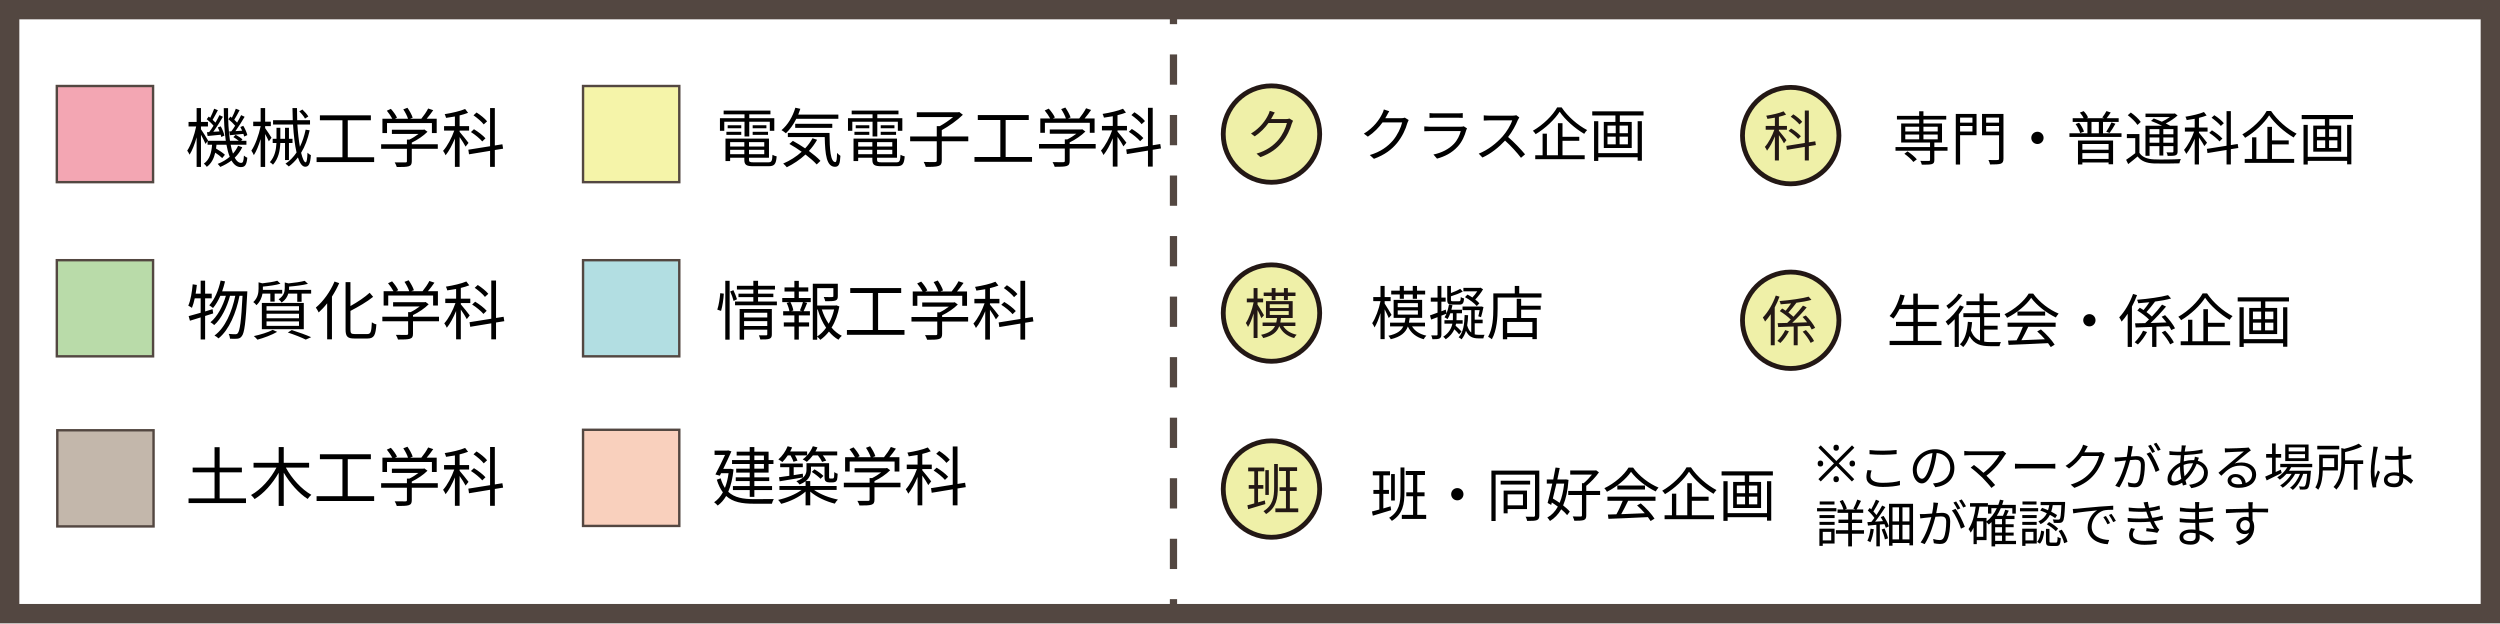
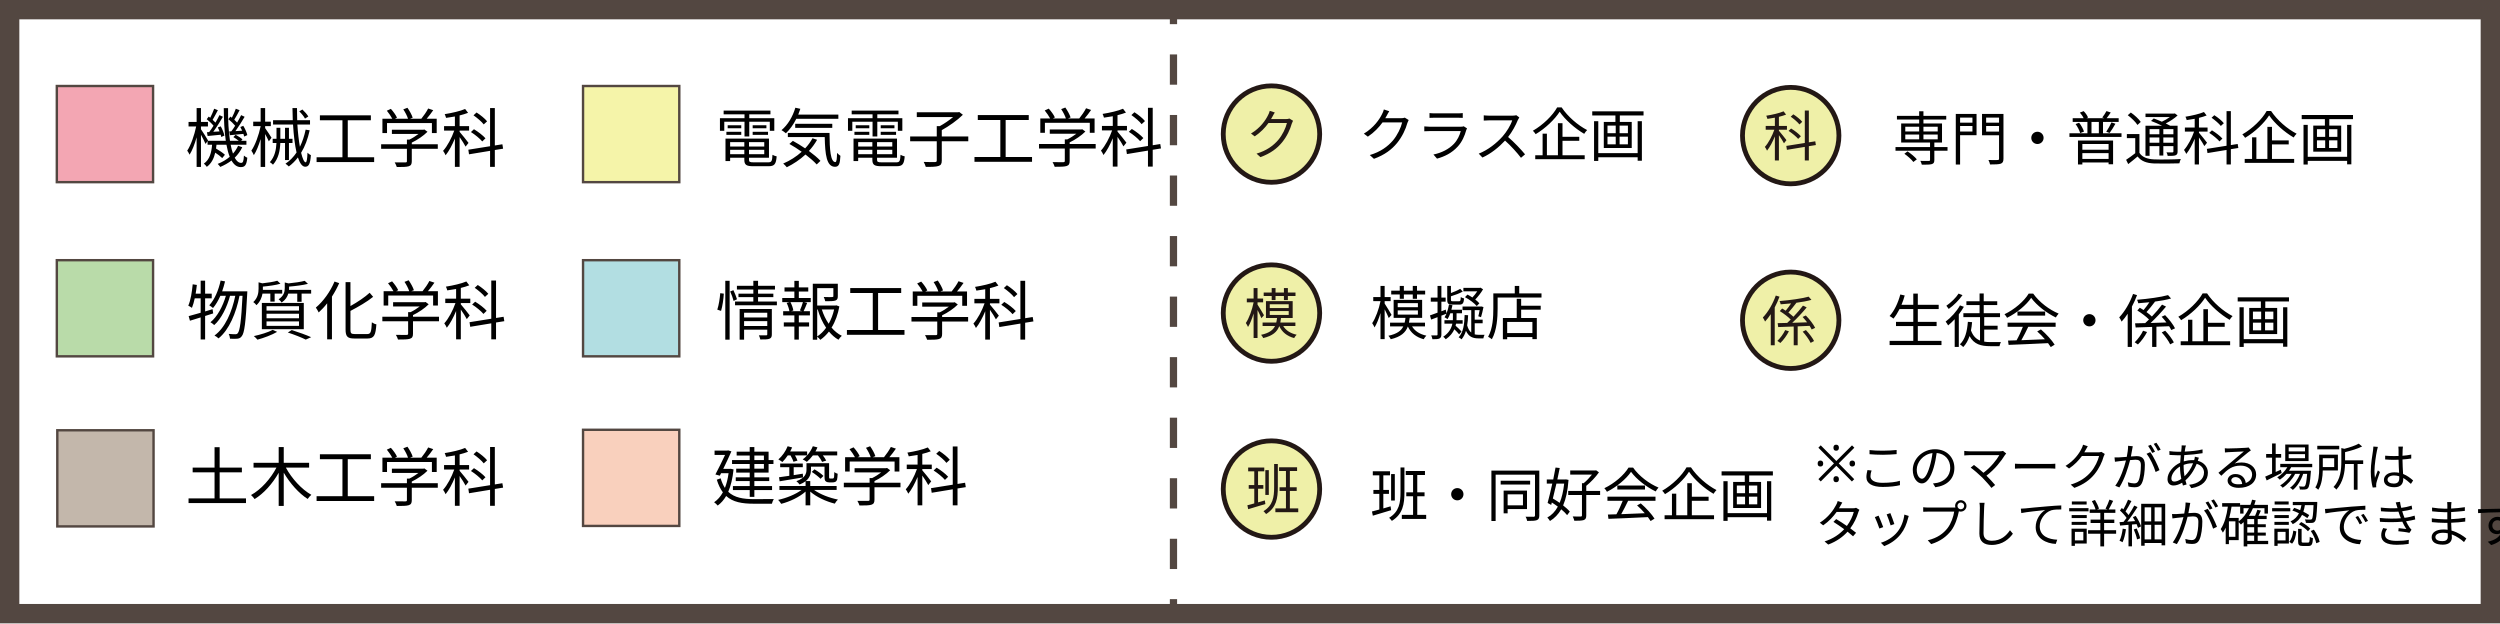
<svg xmlns="http://www.w3.org/2000/svg" id="_レイヤー_1" data-name="レイヤー_1" viewBox="0 0 1034.83 258">
  <defs>
    <style>
      .cls-1 {
        fill: #c3b7ab;
      }

      .cls-1, .cls-2, .cls-3, .cls-4, .cls-5, .cls-6, .cls-7, .cls-8, .cls-9, .cls-10 {
        stroke-miterlimit: 10;
      }

      .cls-1, .cls-2, .cls-3, .cls-4, .cls-5, .cls-7, .cls-8, .cls-9, .cls-10 {
        stroke: #534741;
      }

      .cls-2 {
        fill: #f9d0bd;
      }

      .cls-11 {
        font-size: 21px;
      }

      .cls-11, .cls-12, .cls-13, .cls-14 {
        font-family: UDDigiKyokashoN-R, 'UD Digi Kyokasho N-R';
      }

      .cls-15 {
        fill: #fff;
      }

      .cls-12 {
        font-size: 26.5px;
      }

      .cls-12, .cls-16 {
        isolation: isolate;
      }

      .cls-13 {
        fill: #231815;
        font-size: 22.52px;
      }

      .cls-3 {
        fill: #b9dba9;
      }

      .cls-14 {
        font-size: 24px;
      }

      .cls-4 {
        fill: #b2dee2;
      }

      .cls-5, .cls-9, .cls-10 {
        fill: none;
      }

      .cls-5, .cls-10 {
        stroke-width: 3px;
      }

      .cls-6 {
        fill: #eff0a8;
        stroke: #231815;
        stroke-width: 2px;
      }

      .cls-7 {
        fill: #f3a6b3;
      }

      .cls-8 {
        fill: #f5f4a9;
      }

      .cls-9 {
        stroke-width: 8px;
      }

      .cls-10 {
        stroke-dasharray: 12.53 12.53;
      }
    </style>
  </defs>
  <g id="_白背景">
    <rect class="cls-15" x="6.92" y="4.58" width="1026.83" height="250" />
  </g>
  <g id="_レイヤー_2">
    <rect class="cls-9" x="4" y="4" width="1026.83" height="250" />
    <g>
      <line class="cls-5" x1="485.74" y1="4" x2="485.74" y2="10" />
      <line class="cls-10" x1="485.74" y1="22.53" x2="485.74" y2="241.74" />
      <line class="cls-5" x1="485.74" y1="248" x2="485.74" y2="254" />
    </g>
  </g>
  <g class="cls-16">
    <g class="cls-16">
      <text class="cls-12" transform="translate(76.67 67)">
        <tspan x="0" y="0">機械工学科</tspan>
      </text>
    </g>
  </g>
  <g class="cls-16">
    <g class="cls-16">
      <text class="cls-12" transform="translate(295.99 66.9)">
        <tspan x="0" y="0">電気電子工学科</tspan>
      </text>
    </g>
  </g>
  <g class="cls-16">
    <g class="cls-16">
      <text class="cls-12" transform="translate(77.17 138.4)">
        <tspan x="0" y="0">物質化学科</tspan>
      </text>
    </g>
  </g>
  <g class="cls-16">
    <g class="cls-16">
      <text class="cls-12" transform="translate(296.19 138.5)">
        <tspan x="0" y="0">情報工学科</tspan>
      </text>
    </g>
  </g>
  <g class="cls-16">
    <g class="cls-16">
      <text class="cls-12" transform="translate(76.67 207.3)">
        <tspan x="0" y="0">土木工学科</tspan>
      </text>
    </g>
  </g>
  <g class="cls-16">
    <g class="cls-16">
      <text class="cls-12" transform="translate(294.69 207.1)">
        <tspan x="0" y="0">建築学科</tspan>
      </text>
    </g>
  </g>
  <rect class="cls-8" x="241.34" y="35.6" width="39.84" height="39.8" />
  <rect class="cls-7" x="23.52" y="35.6" width="39.84" height="39.8" />
  <rect class="cls-4" x="241.34" y="107.7" width="39.84" height="39.8" />
  <rect class="cls-3" x="23.52" y="107.7" width="39.84" height="39.8" />
  <rect class="cls-2" x="241.34" y="177.9" width="39.84" height="39.8" />
  <rect class="cls-1" x="23.72" y="178.1" width="39.84" height="39.8" />
  <text class="cls-14" transform="translate(780.86 141.68)">
    <tspan x="0" y="0">生徒会・係企画</tspan>
  </text>
  <text class="cls-14" transform="translate(567.23 138.5)">
    <tspan x="0" y="0">模擬店</tspan>
  </text>
  <text class="cls-14" transform="translate(567.23 213.69)">
    <tspan x="0" y="0">班・同好会企画</tspan>
  </text>
  <text class="cls-14" transform="translate(783.36 66.19)">
    <tspan x="0" y="0">専門・普通科企画</tspan>
  </text>
  <text class="cls-14" transform="translate(562.17 64.68)">
    <tspan x="0" y="0">クラス企画</tspan>
  </text>
  <g>
    <circle class="cls-6" cx="526.3" cy="55.5" r="19.96" />
    <text class="cls-13" transform="translate(515.59 64.06)">
      <tspan x="0" y="0">ク</tspan>
    </text>
  </g>
  <g>
    <circle class="cls-6" cx="526.3" cy="129.59" r="19.96" />
    <text class="cls-13" transform="translate(514.97 138.14)">
      <tspan x="0" y="0">模</tspan>
    </text>
  </g>
  <g>
    <circle class="cls-6" cx="526.3" cy="202.44" r="19.96" />
    <text class="cls-13" transform="translate(515.7 210.99)">
      <tspan x="0" y="0">班</tspan>
    </text>
  </g>
  <g>
    <circle class="cls-6" cx="741.23" cy="56.13" r="19.96" />
    <text class="cls-13" transform="translate(729.91 64.68)">
      <tspan x="0" y="0">科</tspan>
    </text>
  </g>
  <g>
    <circle class="cls-6" cx="741.23" cy="132.57" r="19.96" />
    <text class="cls-13" transform="translate(729.35 141.12)">
      <tspan x="0" y="0">係</tspan>
    </text>
  </g>
  <text class="cls-11" transform="translate(751.34 199.29)">
    <tspan x="0" y="0">※このマークがある場所は</tspan>
-     <tspan x="0" y="25.2">　詳細が確認できます</tspan>
+     <tspan x="0" y="25.2">　タップして詳細が確認できます</tspan>
  </text>
</svg>
